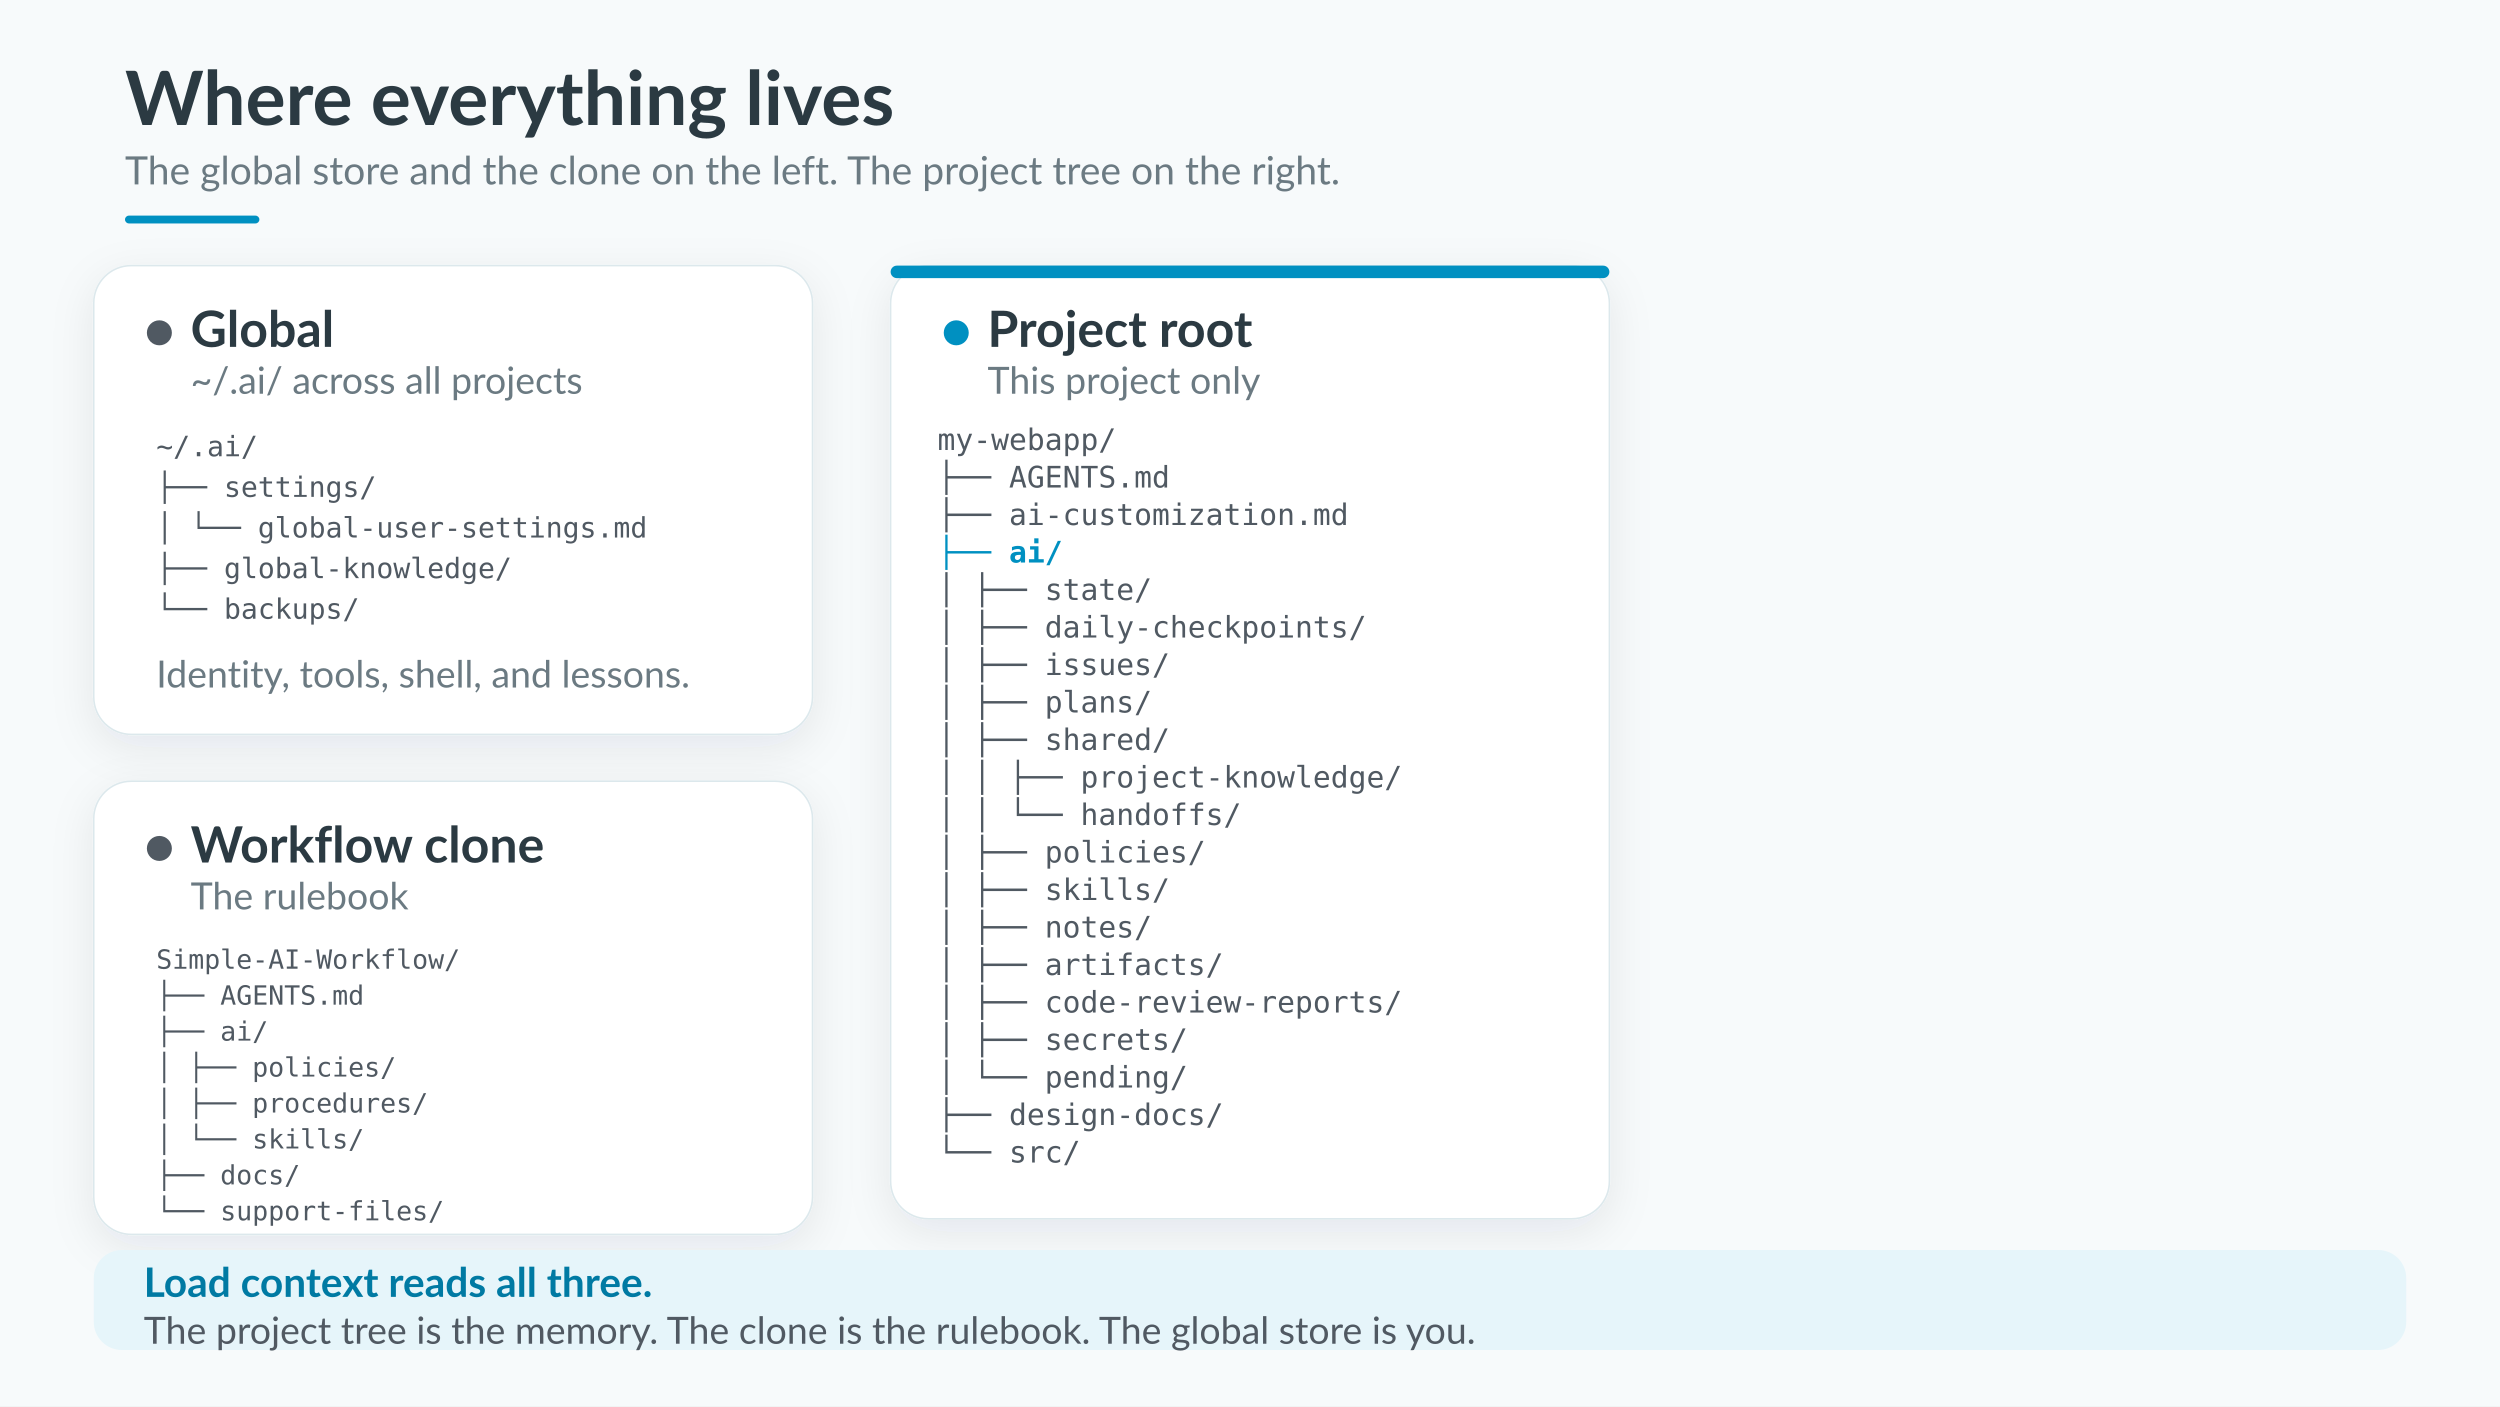
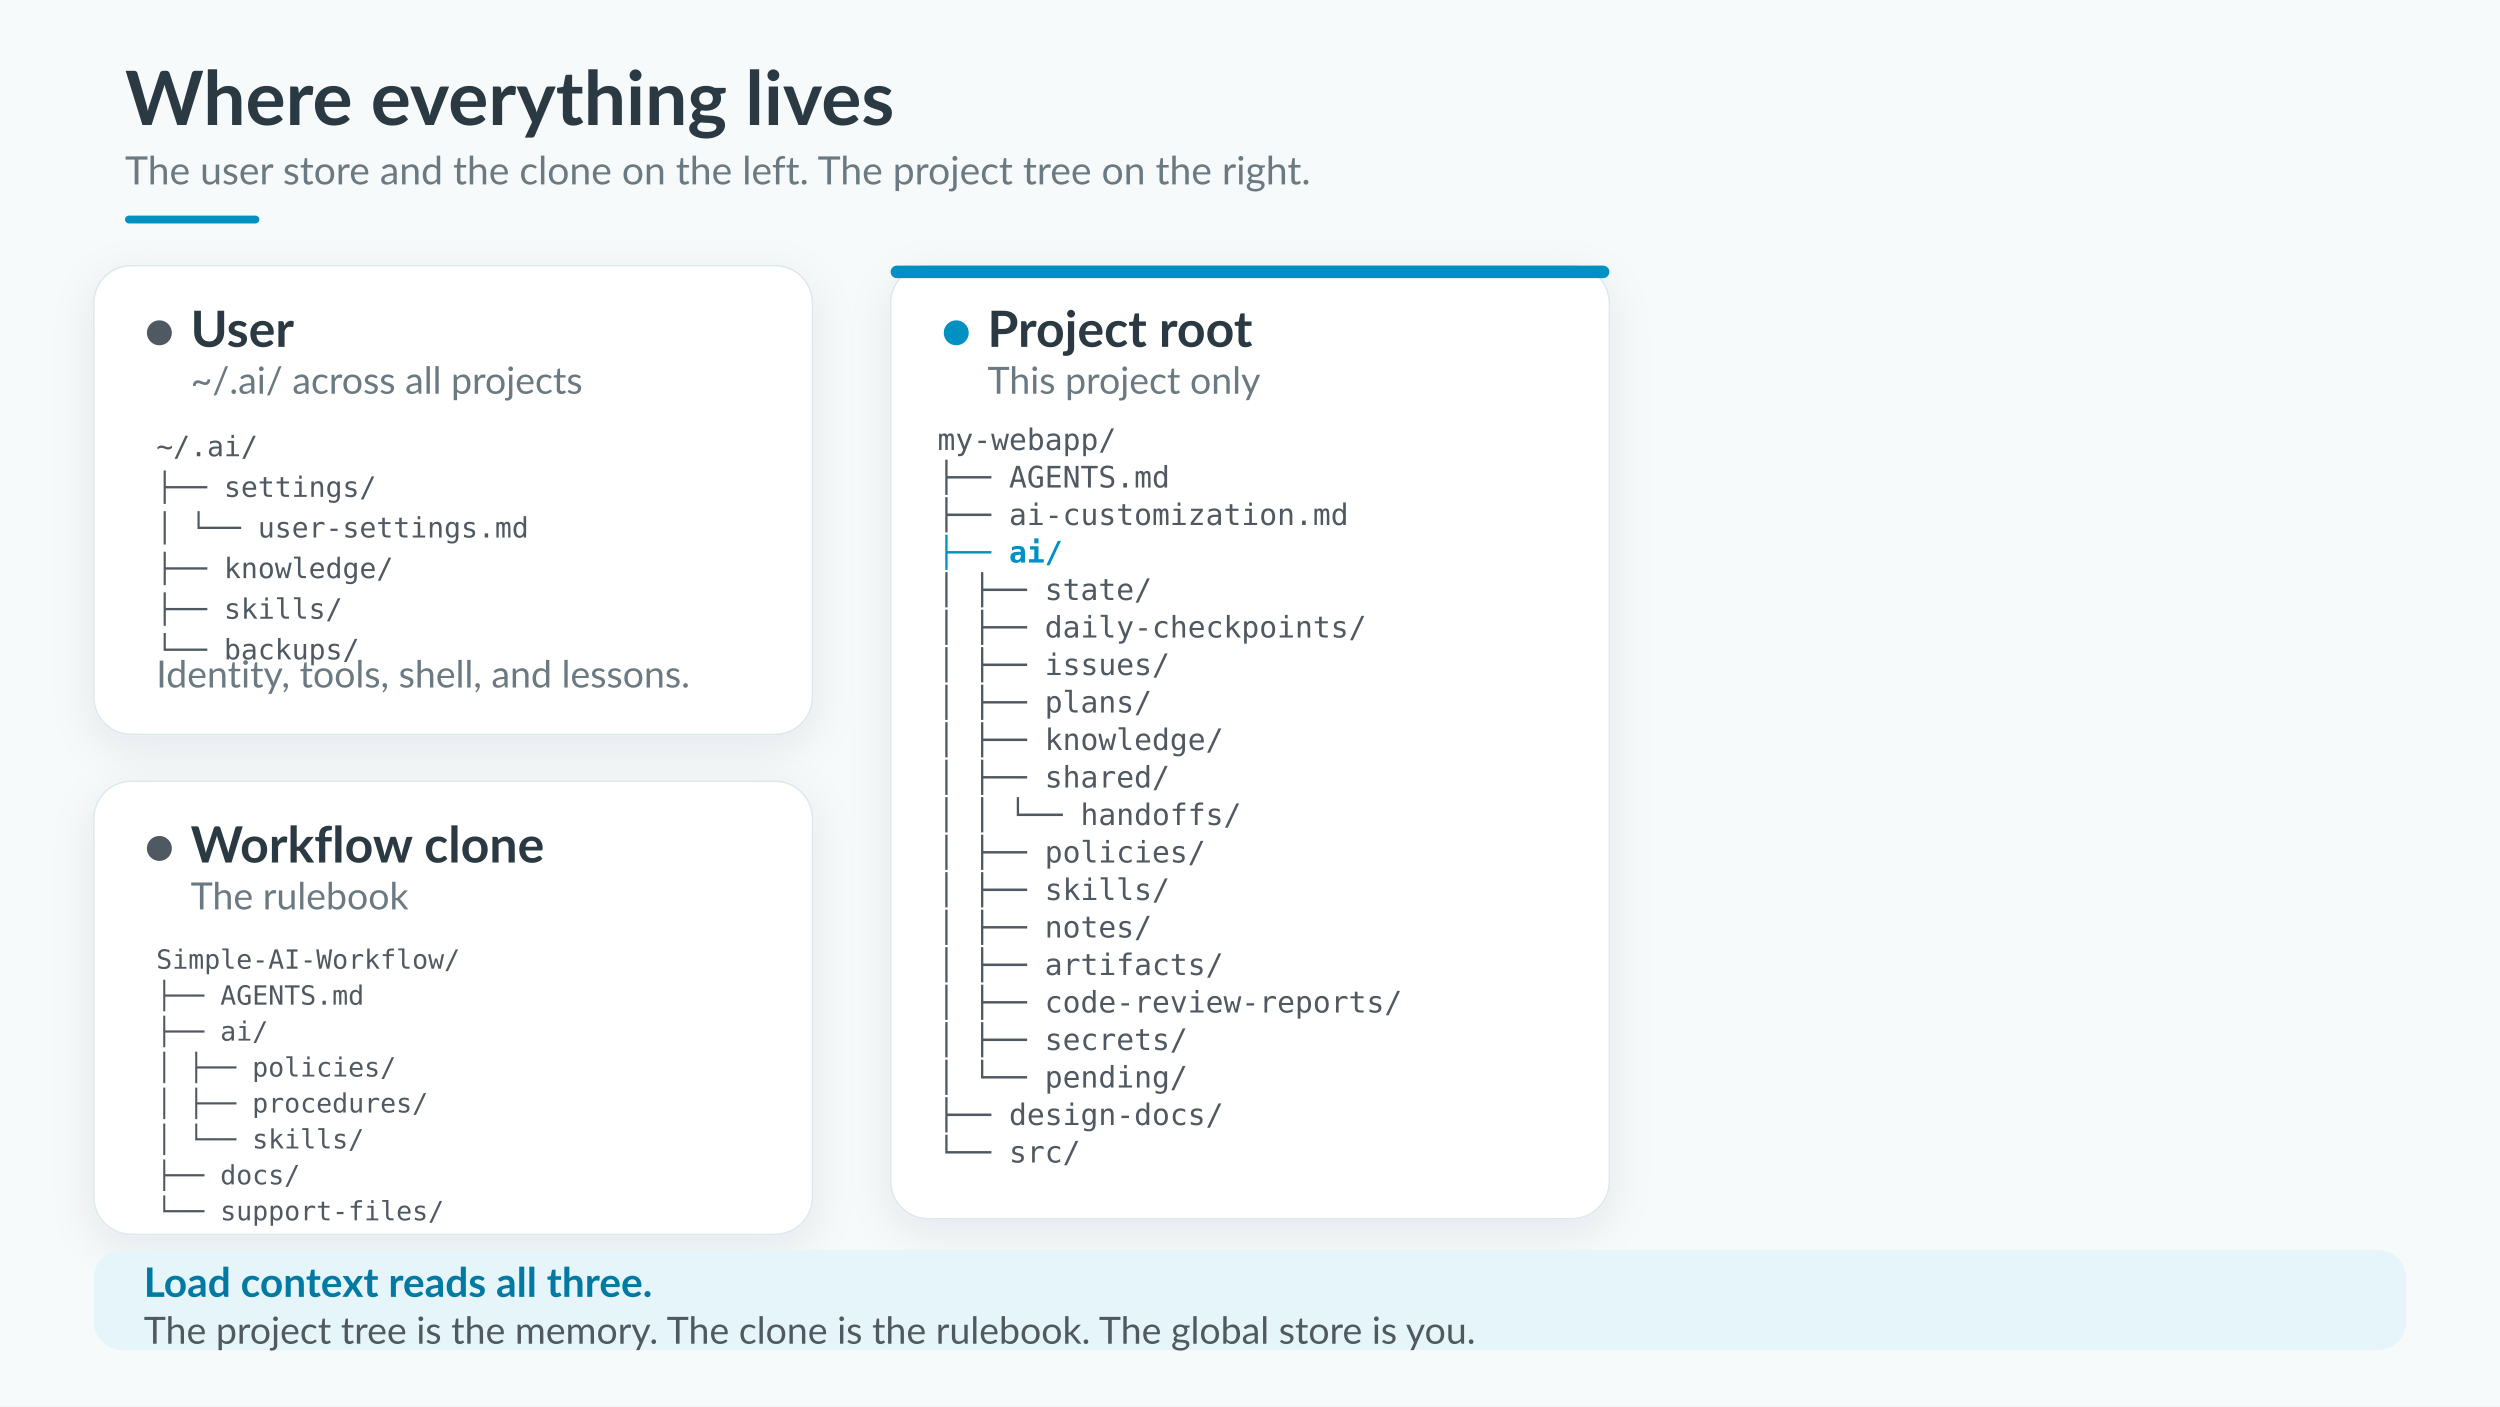
<svg xmlns="http://www.w3.org/2000/svg" viewBox="0 0 1600 900" width="1600" height="900" role="img" aria-labelledby="title desc">
  <style>
    text[font-size="42"] { font-size: 48px; }
    text[font-size="30"] { font-size: 34px; }
    text[font-size="28"] { font-size: 32px; }
    text[font-size="26"] { font-size: 30px; }
    text[font-size="25"] { font-size: 29px; }
    text[font-size="24"] { font-size: 28px; }
    text[font-size="23"] { font-size: 27px; }
    text[font-size="22"] { font-size: 26px; }
    text[font-size="21"] { font-size: 25px; }
    text[font-size="20"] { font-size: 24px; }
    text[font-size="19"] { font-size: 24px; }
    text[font-size="18"] { font-size: 24px; }
    text[font-size="17"] { font-size: 24px; }
    text[font-size="16"] { font-size: 24px; }
    text[font-size="15"] { font-size: 24px; }
    text[font-size="14"] { font-size: 24px; }
  </style>
  <defs>
    <filter id="shadow" x="-15%" y="-15%" width="130%" height="130%">
      <feDropShadow dx="0" dy="8" stdDeviation="14" flood-color="#22313A" flood-opacity="0.08" />
    </filter>
  </defs>
  <rect width="1600" height="900" fill="#F7FAFB" />
  <text x="80" y="80" font-family="Lato, Arial, sans-serif" font-size="42" font-weight="700" fill="#2B3A42">Where everything lives</text>
-   <text x="80" y="118" font-family="Lato, Arial, sans-serif" font-size="21" fill="#6B7A82">The global store and the clone on the left. The project tree on the right.</text>
+   <text x="80" y="118" font-family="Lato, Arial, sans-serif" font-size="21" fill="#6B7A82">The user store and the clone on the left. The project tree on the right.</text>
  <rect x="80" y="138" width="86" height="5" rx="2.5" fill="#0090C1" />
  <rect x="60" y="170" width="460" height="300" rx="24" fill="#FFFFFF" stroke="#DCE8EC" filter="url(#shadow)" />
  <circle cx="102" cy="213" r="8" fill="#505962" />
-   <text x="122" y="222" font-family="Lato, Arial, sans-serif" font-size="28" font-weight="700" fill="#2B3A42">Global</text>
+   <text x="122" y="222" font-family="Lato, Arial, sans-serif" font-size="28" font-weight="700" fill="#2B3A42">User</text>
  <text x="122" y="252" font-family="Lato, Arial, sans-serif" font-size="17" fill="#6B7A82">~/.ai/ across all projects</text>
  <g font-family="ui-monospace, SFMono-Regular, Menlo, Consolas, monospace" font-size="18" fill="#505962">
    <text x="100" y="292">~/.ai/</text>
    <text x="100" y="318">├── settings/</text>
-     <text x="100" y="344">│   └── global-user-settings.md</text>
-     <text x="100" y="370">├── global-knowledge/</text>
-     <text x="100" y="396">└── backups/</text>
+     <text x="100" y="344">│   └── user-settings.md</text>
+     <text x="100" y="370">├── knowledge/</text>
+     <text x="100" y="396">├── skills/</text>
+     <text x="100" y="422">└── backups/</text>
  </g>
  <text x="100" y="440" font-family="Lato, Arial, sans-serif" font-size="17" fill="#6B7A82">Identity, tools, shell, and lessons.</text>
  <rect x="60" y="500" width="460" height="290" rx="24" fill="#FFFFFF" stroke="#DCE8EC" filter="url(#shadow)" />
  <circle cx="102" cy="543" r="8" fill="#505962" />
  <text x="122" y="552" font-family="Lato, Arial, sans-serif" font-size="28" font-weight="700" fill="#2B3A42">Workflow clone</text>
  <text x="122" y="582" font-family="Lato, Arial, sans-serif" font-size="17" fill="#6B7A82">The rulebook</text>
  <g font-family="ui-monospace, SFMono-Regular, Menlo, Consolas, monospace" font-size="17" fill="#505962">
    <text x="100" y="620">Simple-AI-Workflow/</text>
    <text x="100" y="643">├── AGENTS.md</text>
    <text x="100" y="666">├── ai/</text>
    <text x="100" y="689">│   ├── policies/</text>
    <text x="100" y="712">│   ├── procedures/</text>
    <text x="100" y="735">│   └── skills/</text>
    <text x="100" y="758">├── docs/</text>
    <text x="100" y="781">└── support-files/</text>
  </g>
  <rect x="570" y="170" width="460" height="610" rx="24" fill="#FFFFFF" stroke="#DCE8EC" filter="url(#shadow)" />
  <rect x="570" y="170" width="460" height="8" rx="4" fill="#0090C1" />
  <circle cx="612" cy="213" r="8" fill="#0090C1" />
  <text x="632" y="222" font-family="Lato, Arial, sans-serif" font-size="28" font-weight="700" fill="#2B3A42">Project root</text>
  <text x="632" y="252" font-family="Lato, Arial, sans-serif" font-size="17" fill="#6B7A82">This project only</text>
  <g font-family="ui-monospace, SFMono-Regular, Menlo, Consolas, monospace" font-size="19" fill="#505962">
    <text x="600" y="288">my-webapp/</text>
    <text x="600" y="312">├── AGENTS.md</text>
    <text x="600" y="336">├── ai-customization.md</text>
    <text x="600" y="360" fill="#0090C1" font-weight="700">├── ai/</text>
    <text x="600" y="384">│   ├── state/</text>
    <text x="600" y="408">│   ├── daily-checkpoints/</text>
    <text x="600" y="432">│   ├── issues/</text>
    <text x="600" y="456">│   ├── plans/</text>
-     <text x="600" y="480">│   ├── shared/</text>
-     <text x="600" y="504">│   │   ├── project-knowledge/</text>
+     <text x="600" y="480">│   ├── knowledge/</text>
+     <text x="600" y="504">│   ├── shared/</text>
    <text x="600" y="528">│   │   └── handoffs/</text>
    <text x="600" y="552">│   ├── policies/</text>
    <text x="600" y="576">│   ├── skills/</text>
    <text x="600" y="600">│   ├── notes/</text>
    <text x="600" y="624">│   ├── artifacts/</text>
    <text x="600" y="648">│   ├── code-review-reports/</text>
    <text x="600" y="672">│   ├── secrets/</text>
    <text x="600" y="696">│   └── pending/</text>
    <text x="600" y="720">├── design-docs/</text>
    <text x="600" y="744">└── src/</text>
  </g>
  <rect x="60" y="800" width="1480" height="64" rx="18" fill="#E6F5FA" />
  <text x="92" y="830" font-family="Lato, Arial, sans-serif" font-size="22" font-weight="700" fill="#007AA3">Load context reads all three.</text>
  <text x="92" y="860" font-family="Lato, Arial, sans-serif" font-size="20" fill="#505962">The project tree is the memory. The clone is the rulebook. The global store is you.</text>
</svg>
